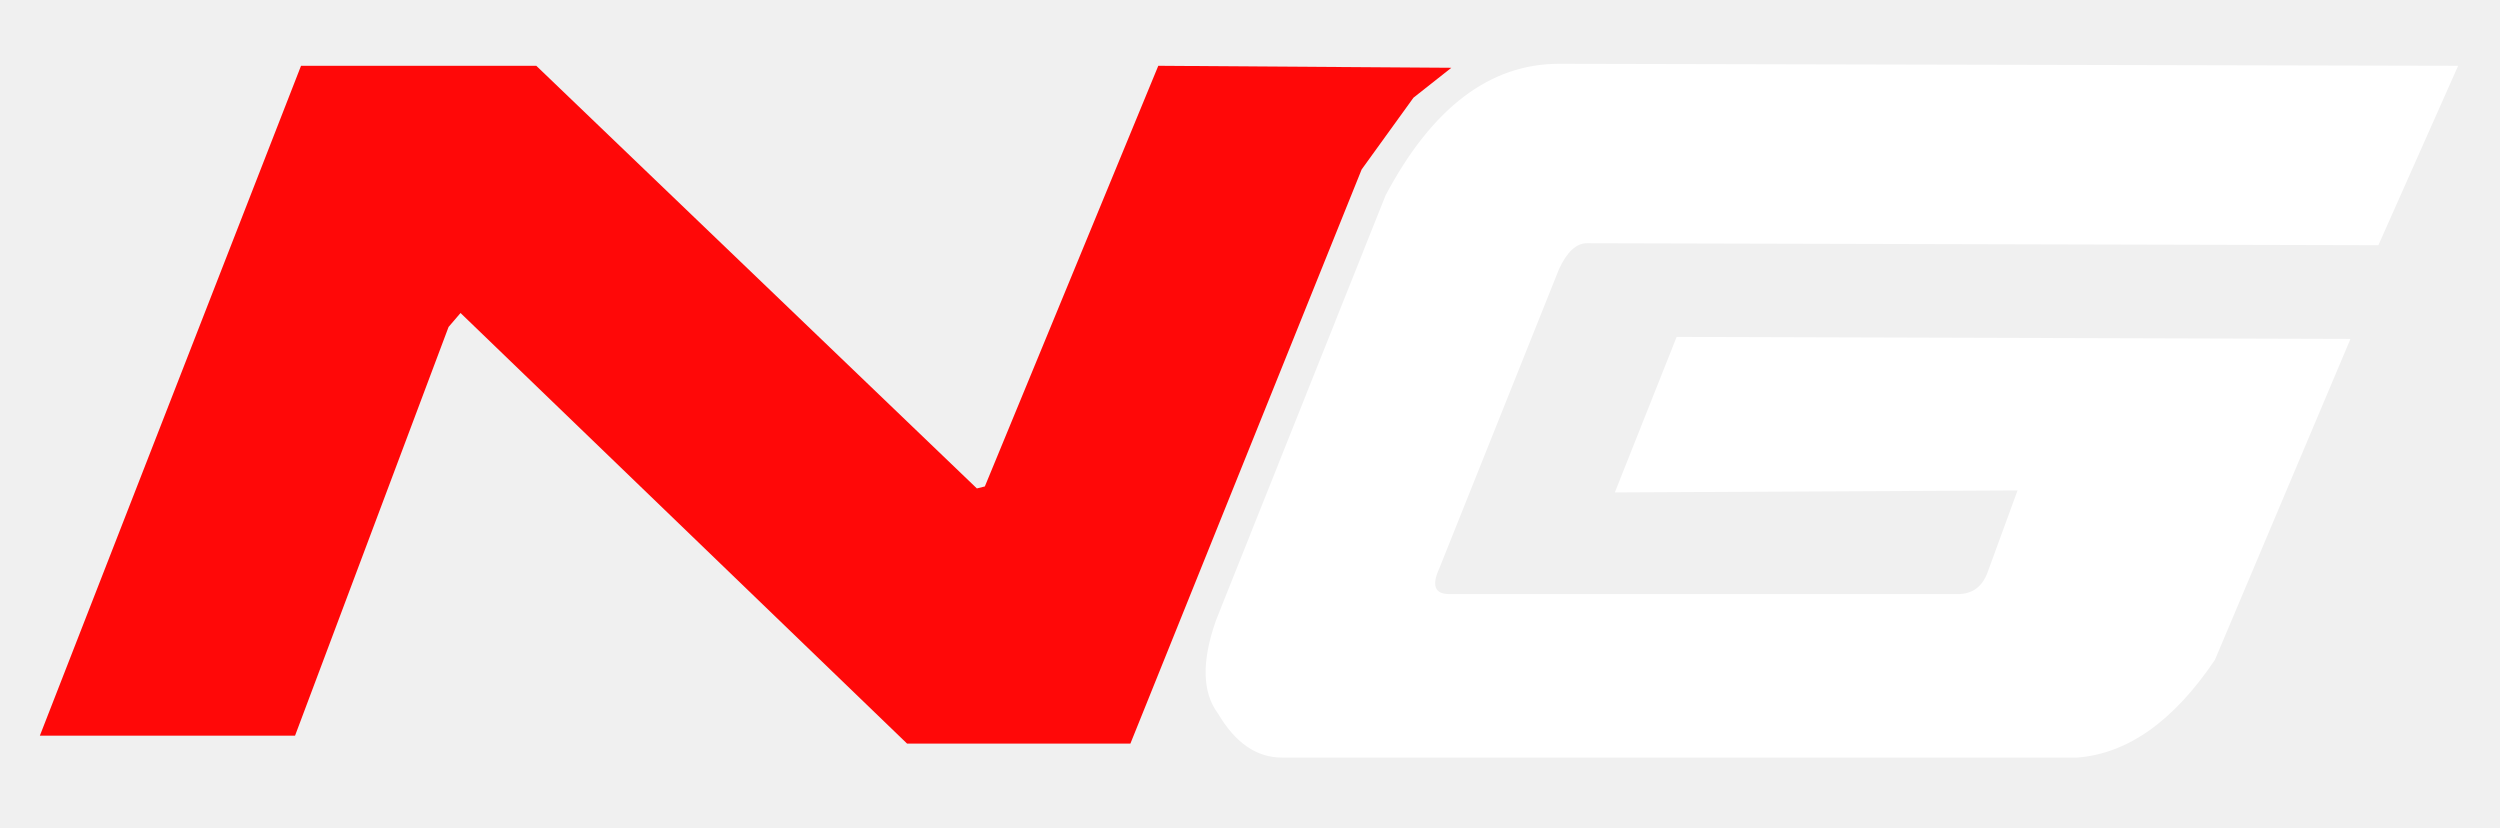
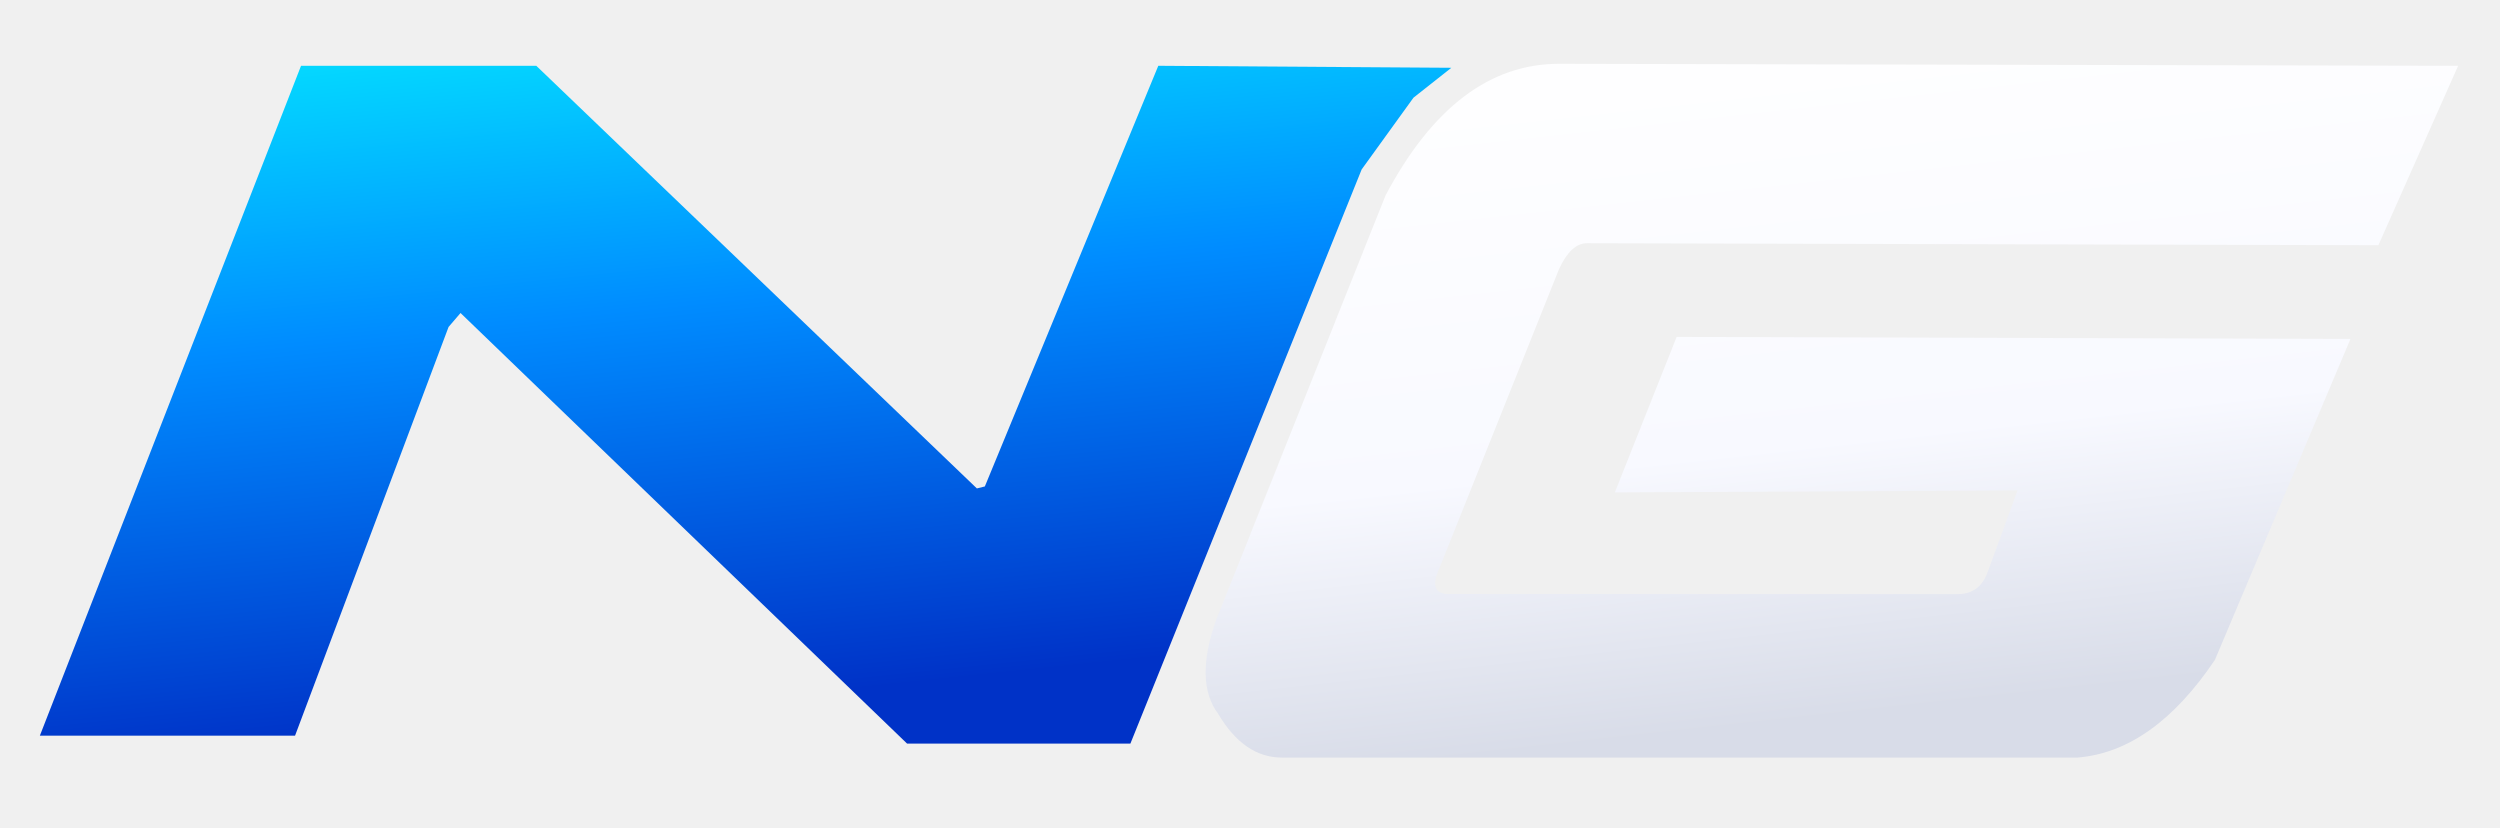
- <svg xmlns="http://www.w3.org/2000/svg" viewBox="0 420 1254 415" role="img" aria-label="NachyGolf NG logo">
-   <path fill="#ff0808" d="M20 789 L148 789 L225 584 L231 577 L455 793 L567 793 L683 505 L709 469 L728 454 L581 453 L494 664 L490 665 L269 453 L151 453 Z" />
-   <path fill="#fff" d="M611 778 Q624 800 643 800 L1042 800 Q1080 797 1111 751 L1179 590 L841 589 L810 667 L1012 666 L997 707 Q993 718 982 718 L727 718 Q716 718 722 705 L782 555 Q788 542 796 542 L1193 543 L1233 453 L782 452 Q730 452 695 518 L610 731 Q599 762 611 778 Z" />
+ <svg xmlns="http://www.w3.org/2000/svg" viewBox="0 420 1254 415" role="img" aria-label="NachyGolf blue N white G logo">
+   <defs>
+     <linearGradient id="blueN" x1="0" y1="0" x2="0.22" y2="1">
+       <stop offset="0" stop-color="#04dfff" />
+       <stop offset=".43" stop-color="#008cff" />
+       <stop offset="1" stop-color="#0032c7" />
+     </linearGradient>
+     <linearGradient id="silverG" x1="0" y1="0" x2=".2" y2="1">
+       <stop offset="0" stop-color="#ffffff" />
+       <stop offset=".62" stop-color="#f8f9ff" />
+       <stop offset="1" stop-color="#d8dce8" />
+     </linearGradient>
+   </defs>
+   <path fill="url(#blueN)" d="M20 789 L148 789 L225 584 L231 577 L455 793 L567 793 L683 505 L709 469 L728 454 L581 453 L494 664 L490 665 L269 453 L151 453 Z" />
+   <path fill="url(#silverG)" d="M611 778 Q624 800 643 800 L1042 800 Q1080 797 1111 751 L1179 590 L841 589 L810 667 L1012 666 L997 707 Q993 718 982 718 L727 718 Q716 718 722 705 L782 555 Q788 542 796 542 L1193 543 L1233 453 L782 452 Q730 452 695 518 L610 731 Q599 762 611 778 Z" />
</svg>
